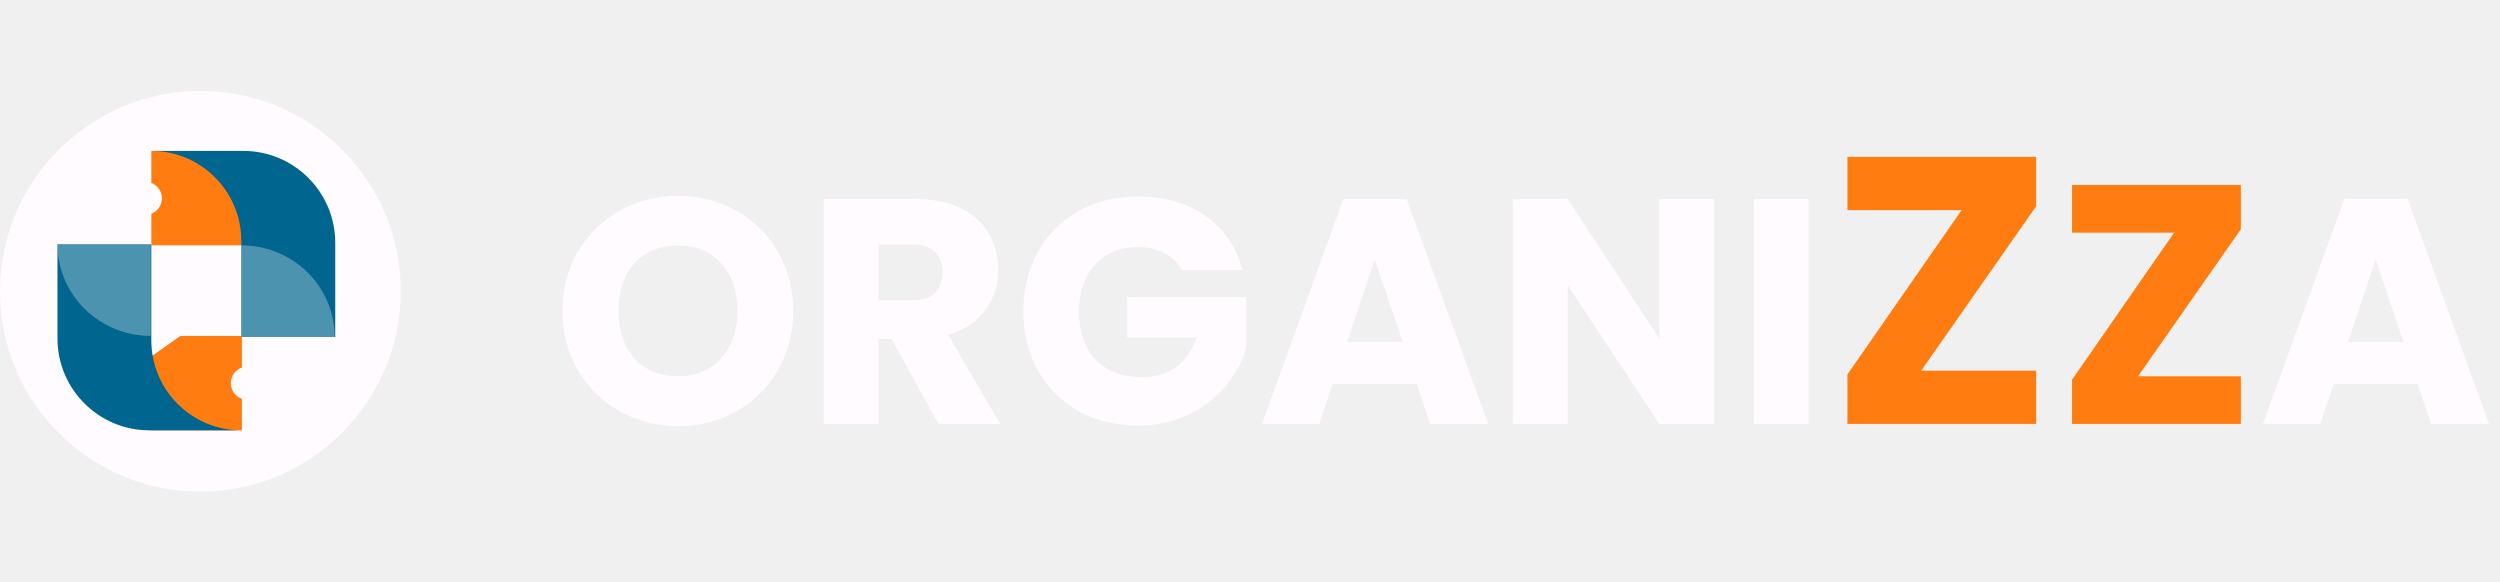
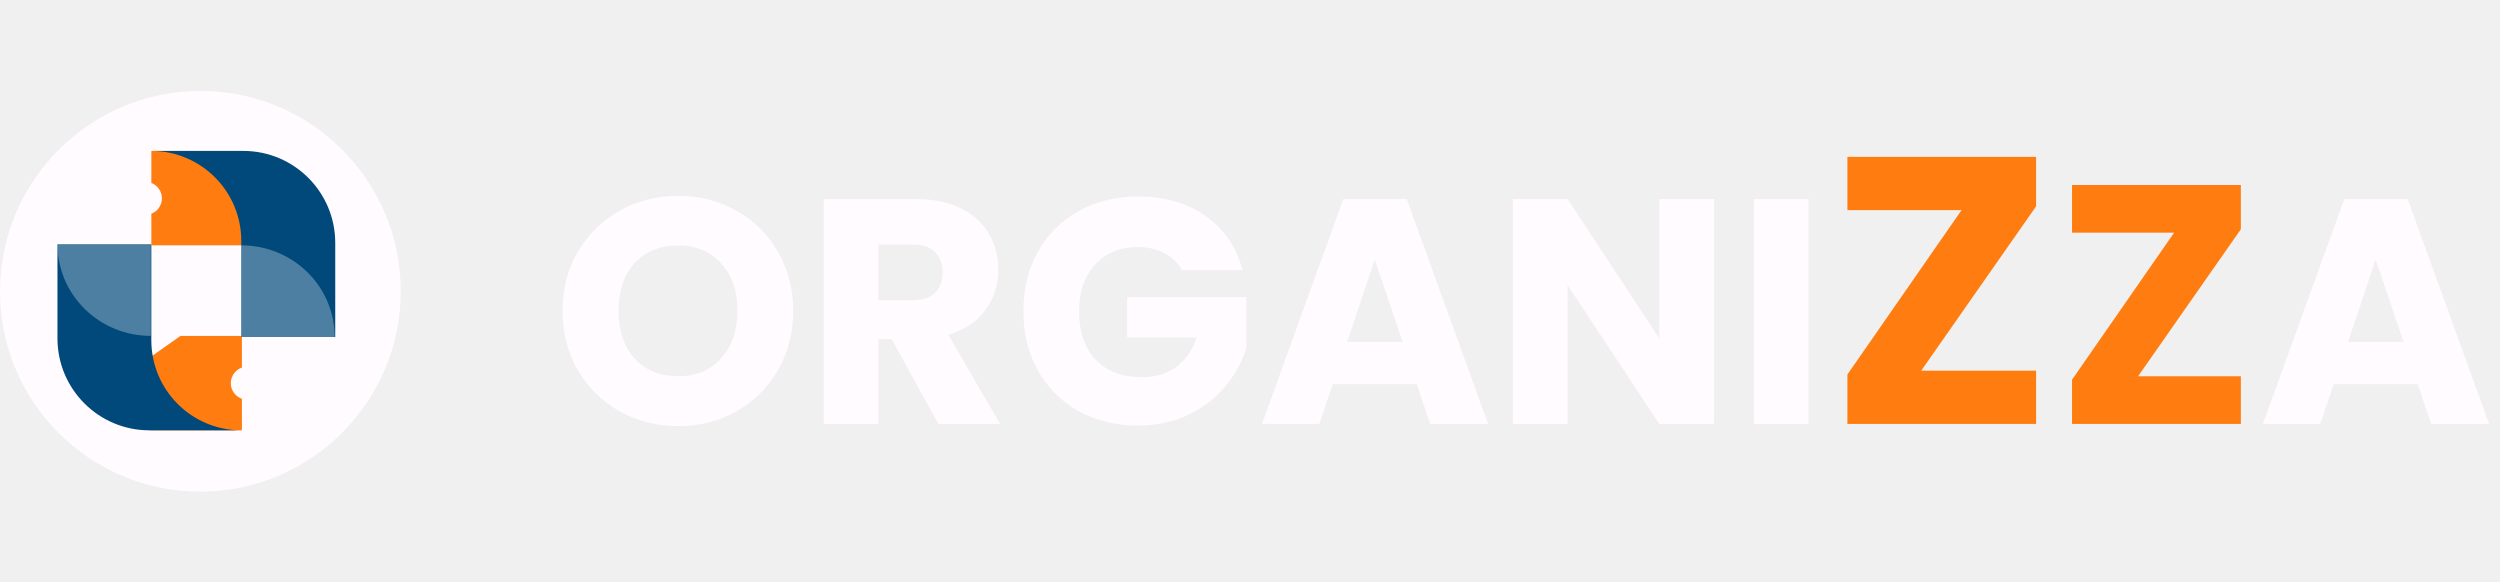
<svg xmlns="http://www.w3.org/2000/svg" width="275" height="64" viewBox="0 0 275 64" fill="none">
  <path d="M74.601 46.879C72.275 46.879 70.138 46.339 68.188 45.258C66.261 44.177 64.722 42.674 63.571 40.747C62.444 38.797 61.88 36.613 61.88 34.193C61.88 31.773 62.444 29.6 63.571 27.674C64.722 25.747 66.261 24.244 68.188 23.163C70.138 22.082 72.275 21.542 74.601 21.542C76.927 21.542 79.053 22.082 80.979 23.163C82.929 24.244 84.456 25.747 85.561 27.674C86.688 29.6 87.252 31.773 87.252 34.193C87.252 36.613 86.688 38.797 85.561 40.747C84.433 42.674 82.906 44.177 80.979 45.258C79.053 46.339 76.927 46.879 74.601 46.879ZM74.601 41.382C76.575 41.382 78.148 40.724 79.323 39.408C80.521 38.093 81.12 36.354 81.12 34.193C81.12 32.008 80.521 30.27 79.323 28.977C78.148 27.662 76.575 27.004 74.601 27.004C72.604 27.004 71.007 27.65 69.809 28.942C68.634 30.234 68.047 31.985 68.047 34.193C68.047 36.378 68.634 38.128 69.809 39.444C71.007 40.736 72.604 41.382 74.601 41.382ZM103.22 46.632L98.075 37.294H96.63V46.632H90.604V21.894H100.718C102.668 21.894 104.324 22.235 105.687 22.916C107.073 23.598 108.107 24.537 108.788 25.735C109.469 26.91 109.81 28.226 109.81 29.682C109.81 31.327 109.34 32.795 108.4 34.087C107.484 35.379 106.122 36.295 104.313 36.836L110.021 46.632H103.22ZM96.63 33.03H100.366C101.47 33.03 102.292 32.76 102.833 32.219C103.396 31.679 103.678 30.916 103.678 29.929C103.678 28.989 103.396 28.249 102.833 27.709C102.292 27.169 101.47 26.898 100.366 26.898H96.63V33.03ZM130.014 29.717C129.568 28.895 128.922 28.273 128.076 27.85C127.254 27.403 126.279 27.18 125.151 27.18C123.201 27.18 121.639 27.826 120.464 29.118C119.29 30.387 118.702 32.09 118.702 34.228C118.702 36.507 119.313 38.292 120.535 39.584C121.78 40.853 123.483 41.487 125.644 41.487C127.125 41.487 128.37 41.111 129.38 40.36C130.414 39.608 131.165 38.527 131.635 37.118H123.988V32.678H137.097V38.281C136.651 39.784 135.887 41.182 134.807 42.474C133.75 43.766 132.399 44.812 130.754 45.61C129.11 46.409 127.254 46.809 125.186 46.809C122.743 46.809 120.558 46.28 118.632 45.223C116.729 44.142 115.237 42.65 114.156 40.747C113.099 38.844 112.571 36.671 112.571 34.228C112.571 31.785 113.099 29.612 114.156 27.709C115.237 25.782 116.729 24.291 118.632 23.233C120.535 22.153 122.708 21.612 125.151 21.612C128.111 21.612 130.601 22.329 132.622 23.762C134.666 25.195 136.017 27.18 136.674 29.717H130.014ZM155.835 42.263H146.602L145.122 46.632H138.814L147.765 21.894H154.742L163.693 46.632H157.315L155.835 42.263ZM154.284 37.611L151.218 28.555L148.188 37.611H154.284ZM188.548 46.632H182.522L172.443 31.374V46.632H166.417V21.894H172.443L182.522 37.223V21.894H188.548V46.632ZM198.942 21.894V46.632H192.916V21.894H198.942ZM265.94 42.263H256.708L255.228 46.632H248.92L257.871 21.894H264.848L273.799 46.632H267.421L265.94 42.263ZM264.39 37.611L261.324 28.555L258.294 37.611H264.39Z" fill="#FFFBFF" />
  <path d="M211.334 40.774H223.972V46.632H203.216V41.192L215.77 23.114H203.216V17.256H223.972V22.696L211.334 40.774ZM235.188 41.391H246.495V46.632H227.924V41.765L239.156 25.59H227.924V20.348H246.495V25.216L235.188 41.391Z" fill="#FF7D10" />
  <g filter="url(#filter0_b_511_12436)">
    <path d="M0 32.063C0 19.89 9.89 10 22.063 10V10C34.214 10 44.084 19.871 44.084 32.021V32.021C44.084 44.195 34.195 54.084 22.021 54.084V54.084C9.871 54.084 0 44.214 0 32.063V32.063Z" fill="#FFFBFF" />
  </g>
  <g clip-path="url(#clip0_511_12436)">
    <path fill-rule="evenodd" clip-rule="evenodd" d="M26.611 36.95H19.848L16.527 39.291V47.336H26.611V43.868C25.899 43.621 25.389 42.944 25.389 42.148C25.389 41.353 25.899 40.676 26.611 40.429V36.95Z" fill="#FF7D10" />
-     <path fill-rule="evenodd" clip-rule="evenodd" d="M26.55 26.866H6.321V37.222C6.321 42.808 10.85 47.337 16.436 47.337H26.501C21.054 47.31 16.647 42.887 16.647 37.434V26.866H26.55V26.866Z" fill="#00658F" />
+     <path fill-rule="evenodd" clip-rule="evenodd" d="M26.55 26.866H6.321V37.222C6.321 42.808 10.85 47.337 16.436 47.337H26.501C21.054 47.31 16.647 42.887 16.647 37.434V26.866H26.55V26.866Z" fill="#00497A" />
    <path opacity="0.3" d="M16.587 36.949C15.239 36.949 13.904 36.688 12.658 36.182C11.413 35.675 10.281 34.932 9.328 33.996C8.375 33.059 7.619 31.948 7.103 30.724C6.587 29.501 6.321 28.189 6.321 26.865L16.587 26.865L16.587 36.949Z" fill="white" />
  </g>
  <g clip-path="url(#clip1_511_12436)">
    <path fill-rule="evenodd" clip-rule="evenodd" d="M16.587 26.987H23.35H26.671V16.601H16.587V20.099C17.299 20.346 17.81 21.022 17.81 21.818C17.81 22.614 17.299 23.291 16.587 23.538V26.987Z" fill="#FF7D10" />
-     <path fill-rule="evenodd" clip-rule="evenodd" d="M16.648 37.071H36.877V26.715C36.877 21.129 32.348 16.601 26.762 16.601L16.746 16.601C22.165 16.659 26.54 21.07 26.54 26.503V37.071H16.648V37.071Z" fill="#00658F" />
+     <path fill-rule="evenodd" clip-rule="evenodd" d="M16.648 37.071H36.877V26.715C36.877 21.129 32.348 16.601 26.762 16.601L16.746 16.601C22.165 16.659 26.54 21.07 26.54 26.503V37.071H16.648V37.071Z" fill="#00497A" />
    <path opacity="0.3" d="M26.55 26.987C27.899 26.987 29.233 27.247 30.479 27.754C31.724 28.261 32.856 29.004 33.809 29.94C34.763 30.877 35.519 31.988 36.035 33.212C36.55 34.435 36.816 35.747 36.816 37.071L26.55 37.071L26.55 26.987Z" fill="white" />
  </g>
  <defs>
    <filter id="filter0_b_511_12436" x="-7.151" y="2.849" width="58.387" height="58.387" filterUnits="userSpaceOnUse" color-interpolation-filters="sRGB">
      <feFlood flood-opacity="0" result="BackgroundImageFix" />
      <feGaussianBlur in="BackgroundImageFix" stdDeviation="3.576" />
      <feComposite in2="SourceAlpha" operator="in" result="effect1_backgroundBlur_511_12436" />
      <feBlend mode="normal" in="SourceGraphic" in2="effect1_backgroundBlur_511_12436" result="shape" />
    </filter>
    <clipPath id="clip0_511_12436">
      <rect width="20.229" height="20.471" fill="white" transform="translate(6.32129 26.8657)" />
    </clipPath>
    <clipPath id="clip1_511_12436">
      <rect width="20.229" height="20.471" fill="white" transform="translate(36.8765 37.0713) rotate(-180)" />
    </clipPath>
  </defs>
</svg>
